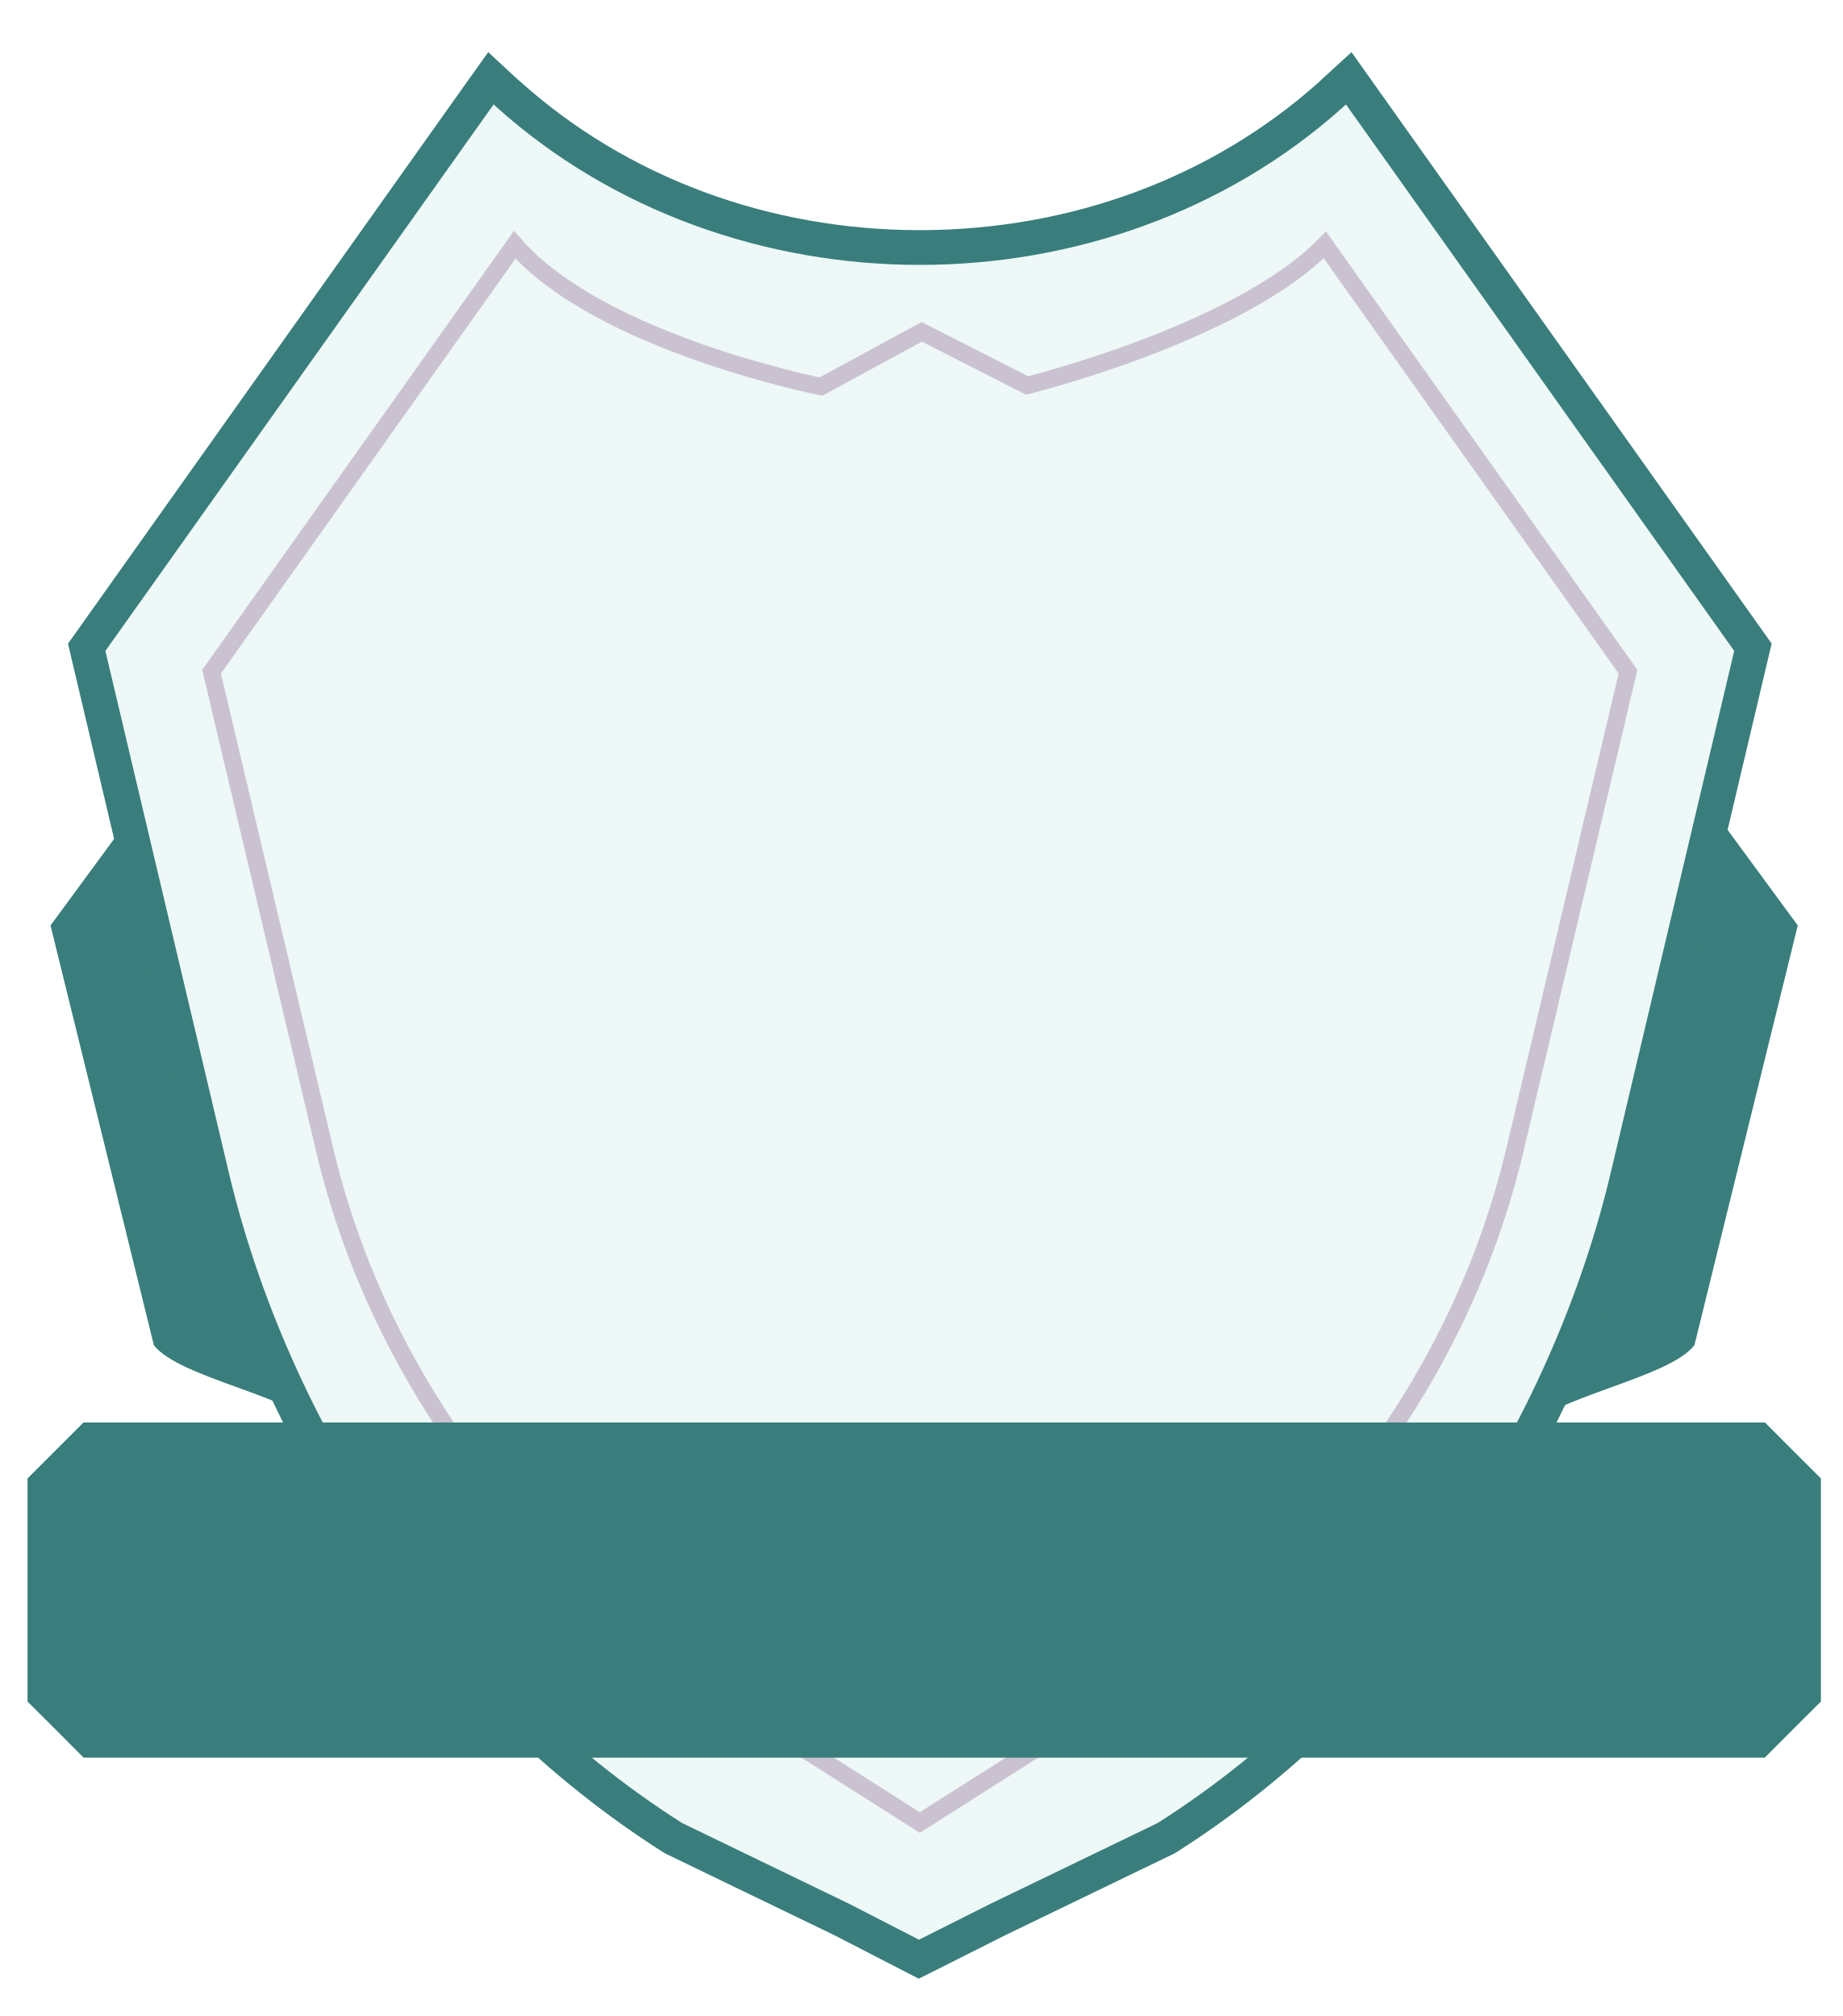
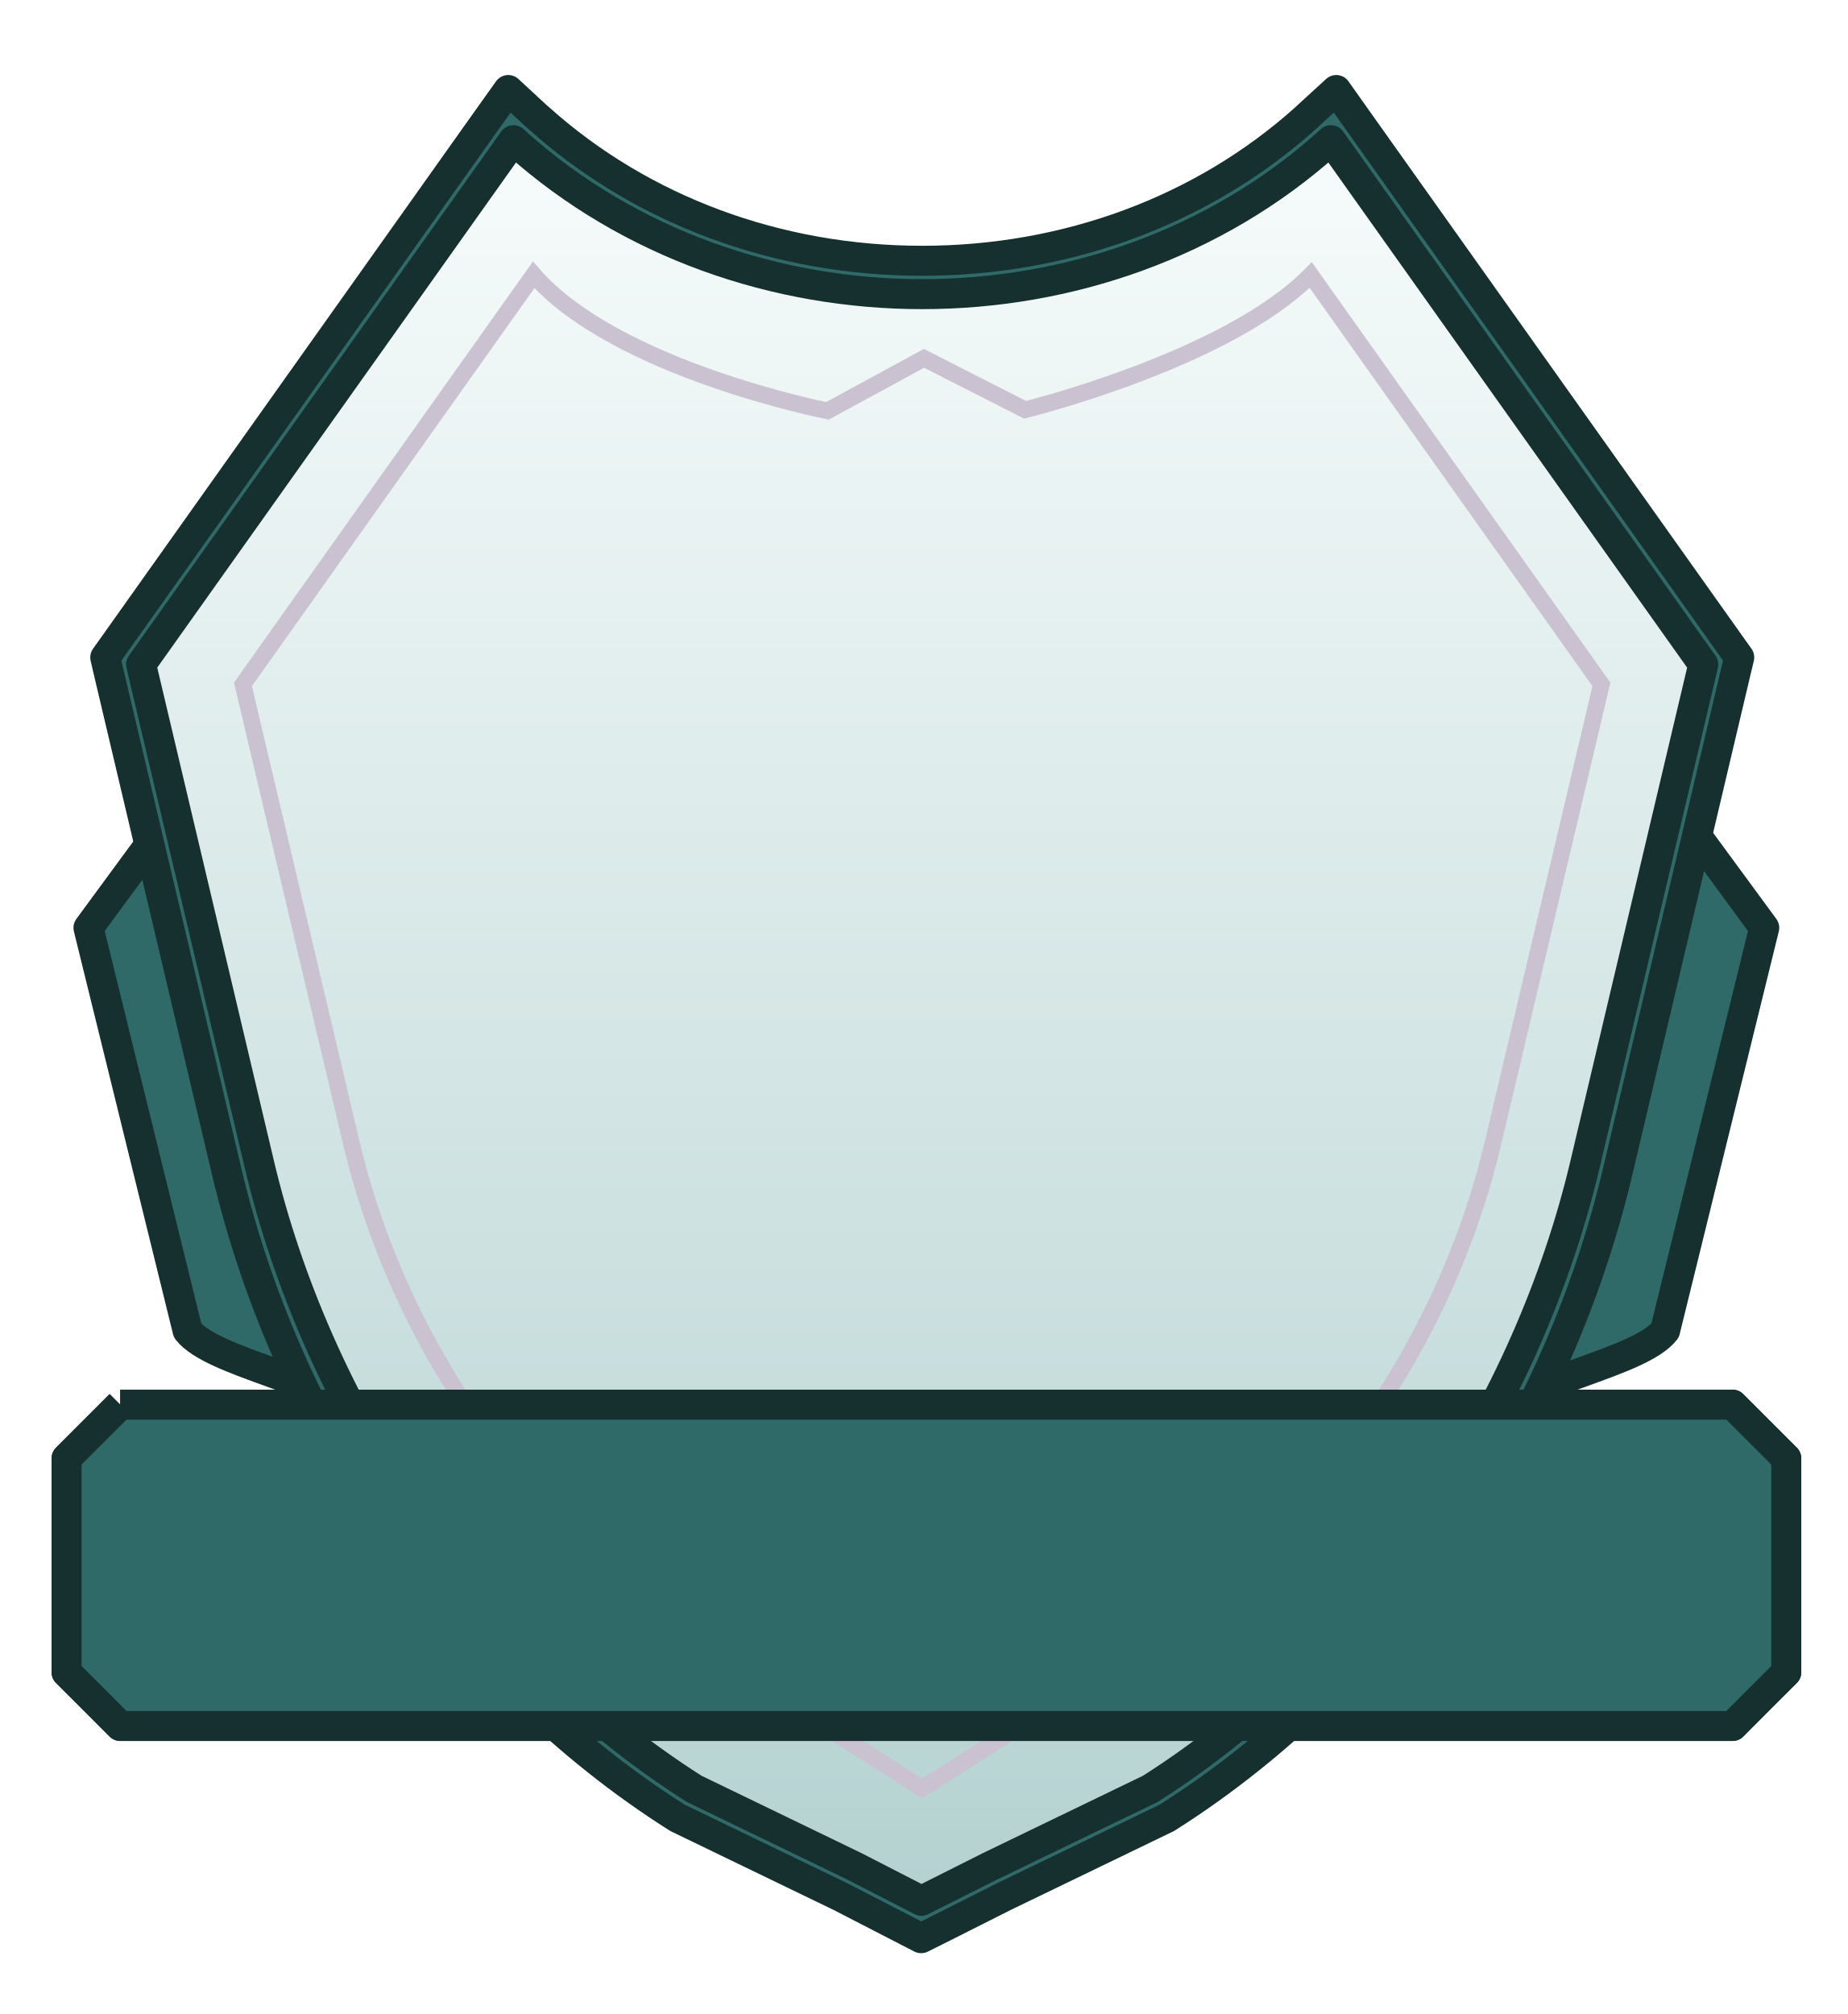
- <svg xmlns="http://www.w3.org/2000/svg" viewBox="79 76 53 58" width="53" height="58">
-   <path fill-rule="nonzero" fill="#397e7c" fill-opacity="1" d="M 87.289 93.457 L 123.879 93.457 C 124.617 94.41 125.031 94.945 125.773 95.898 L 130.711 102.625 L 127.738 114.703 C 126.996 115.656 123.633 116.191 122.895 117.145 L 88.27 117.145 C 87.531 116.191 84.168 115.656 83.426 114.703 L 80.453 102.625 L 85.395 95.898 C 86.133 94.945 86.547 94.41 87.289 93.457 " />
-   <path fill-rule="nonzero" fill="#edf8f7" fill-opacity="1" d="M 103.203 131.219 L 98.402 128.898 C 91.895 124.773 86.938 117.652 85.086 109.82 L 81.492 94.621 L 93.121 78.25 L 93.648 78.738 C 96.809 81.562 101.004 83.121 105.457 83.121 C 109.914 83.121 114.109 81.562 117.273 78.73 L 117.793 78.25 L 129.422 94.621 L 125.828 109.82 C 123.977 117.652 119.02 124.777 112.562 128.871 L 107.699 131.227 L 105.43 132.367 Z M 103.203 131.219 " />
-   <path fill-rule="nonzero" fill="#397e7c" fill-opacity="1" d="M 93.043 77.5 L 92.383 78.426 L 81.219 94.148 L 80.957 94.516 L 81.059 94.957 L 84.598 109.934 C 86.477 117.891 91.52 125.129 98.082 129.293 L 98.133 129.324 L 98.184 129.348 L 103 131.676 L 104.977 132.695 L 105.426 132.926 L 105.883 132.699 L 107.93 131.668 L 112.73 129.348 L 112.781 129.324 L 112.832 129.293 C 119.395 125.129 124.438 117.891 126.316 109.934 L 129.855 94.957 L 129.961 94.516 L 129.699 94.148 L 118.531 78.426 L 117.875 77.5 L 117.039 78.266 L 116.93 78.367 C 113.867 81.109 109.789 82.621 105.457 82.621 C 101.125 82.621 97.047 81.109 93.977 78.359 L 93.875 78.27 Z M 117.715 79.004 L 128.883 94.727 L 125.34 109.703 C 123.652 116.867 118.996 124.199 112.297 128.449 L 107.48 130.777 L 105.434 131.805 L 103.434 130.777 L 98.621 128.449 C 91.922 124.199 87.266 116.867 85.574 109.703 L 82.031 94.727 L 93.199 79.004 L 93.309 79.105 C 96.672 82.113 101.07 83.621 105.457 83.621 C 109.848 83.621 114.242 82.113 117.605 79.105 Z M 117.715 79.004 " />
+ <svg xmlns="http://www.w3.org/2000/svg" viewBox="77.8 74.8 55.4 60.4" width="55.4" height="60.4">
+   <defs>
+     <linearGradient id="gedf8f7" x1="0" y1="0" x2="0" y2="1">
+       <stop offset="0" stop-color="#f8fcfc" />
+       <stop offset="1" stop-color="#b3d1d0" />
+     </linearGradient>
+   </defs>
+   <path stroke="#16302f" stroke-width="0.9" stroke-linejoin="round" fill-rule="nonzero" fill="#306a68" fill-opacity="1" d="M 87.289 93.457 L 123.879 93.457 C 124.617 94.41 125.031 94.945 125.773 95.898 L 130.711 102.625 L 127.738 114.703 C 126.996 115.656 123.633 116.191 122.895 117.145 L 88.27 117.145 C 87.531 116.191 84.168 115.656 83.426 114.703 L 80.453 102.625 L 85.395 95.898 C 86.133 94.945 86.547 94.41 87.289 93.457 " />
+   <path stroke="#424545" stroke-width="0.9" stroke-linejoin="round" fill-rule="nonzero" fill="url(#gedf8f7)" fill-opacity="1" d="M 103.203 131.219 L 98.402 128.898 C 91.895 124.773 86.938 117.652 85.086 109.82 L 81.492 94.621 L 93.121 78.25 L 93.648 78.738 C 96.809 81.562 101.004 83.121 105.457 83.121 C 109.914 83.121 114.109 81.562 117.273 78.73 L 117.793 78.25 L 129.422 94.621 L 125.828 109.82 C 123.977 117.652 119.02 124.777 112.562 128.871 L 107.699 131.227 L 105.43 132.367 Z M 103.203 131.219 " />
+   <path stroke="#16302f" stroke-width="0.9" stroke-linejoin="round" fill-rule="nonzero" fill="#306a68" fill-opacity="1" d="M 93.043 77.5 L 92.383 78.426 L 81.219 94.148 L 80.957 94.516 L 81.059 94.957 L 84.598 109.934 C 86.477 117.891 91.52 125.129 98.082 129.293 L 98.133 129.324 L 98.184 129.348 L 103 131.676 L 104.977 132.695 L 105.426 132.926 L 105.883 132.699 L 107.93 131.668 L 112.73 129.348 L 112.781 129.324 L 112.832 129.293 C 119.395 125.129 124.438 117.891 126.316 109.934 L 129.855 94.957 L 129.961 94.516 L 129.699 94.148 L 118.531 78.426 L 117.875 77.5 L 117.039 78.266 L 116.93 78.367 C 113.867 81.109 109.789 82.621 105.457 82.621 C 101.125 82.621 97.047 81.109 93.977 78.359 L 93.875 78.27 Z M 117.715 79.004 L 128.883 94.727 L 125.34 109.703 C 123.652 116.867 118.996 124.199 112.297 128.449 L 107.48 130.777 L 105.434 131.805 L 103.434 130.777 L 98.621 128.449 C 91.922 124.199 87.266 116.867 85.574 109.703 L 82.031 94.727 L 93.199 79.004 L 93.309 79.105 C 96.672 82.113 101.07 83.621 105.457 83.621 C 109.848 83.621 114.242 82.113 117.605 79.105 Z M 117.715 79.004 " />
  <path fill="none" stroke-width="0.5" stroke-linecap="butt" stroke-linejoin="miter" stroke="#cbc2d1" stroke-opacity="1" stroke-miterlimit="10" d="M 0.002 0.001 C -6.088 3.864 -10.283 9.544 -11.807 16.001 L -15.053 29.732 L -6.334 42.013 C -3.873 39.181 2.478 37.935 2.478 37.935 L 5.373 39.509 L 8.404 37.966 C 8.404 37.966 14.478 39.462 16.97 42.009 L 25.689 29.732 L 22.443 16.005 C 20.92 9.544 16.728 3.864 10.638 0.001 L 5.318 -3.378 Z M 0.002 0.001 " transform="matrix(1, 0, 0, -1, 100.1389, 125.0558)" />
-   <path fill-rule="nonzero" fill="#397e7c" fill-opacity="1" d="M 81.406 116.926 L 129.762 116.926 C 130.387 117.555 130.742 117.906 131.371 118.535 L 131.371 124.953 C 130.742 125.578 130.387 125.934 129.762 126.562 L 81.406 126.562 C 80.777 125.934 80.426 125.578 79.797 124.953 L 79.797 118.535 C 80.426 117.906 80.777 117.555 81.406 116.926 " />
-   <path fill-rule="nonzero" fill="#397e7c" fill-opacity="1" d="M 81.406 116.926 L 129.762 116.926 C 130.387 117.555 130.742 117.906 131.371 118.535 L 131.371 124.953 C 130.742 125.578 130.387 125.934 129.762 126.562 L 81.406 126.562 C 80.777 125.934 80.426 125.578 79.797 124.953 L 79.797 118.535 C 80.426 117.906 80.777 117.555 81.406 116.926 " />
+   <path stroke="#16302f" stroke-width="0.9" stroke-linejoin="round" fill-rule="nonzero" fill="#306a68" fill-opacity="1" d="M 81.406 116.926 L 129.762 116.926 C 130.387 117.555 130.742 117.906 131.371 118.535 L 131.371 124.953 C 130.742 125.578 130.387 125.934 129.762 126.562 L 81.406 126.562 C 80.777 125.934 80.426 125.578 79.797 124.953 L 79.797 118.535 C 80.426 117.906 80.777 117.555 81.406 116.926 " />
+   <path stroke="#16302f" stroke-width="0.9" stroke-linejoin="round" fill-rule="nonzero" fill="#306a68" fill-opacity="1" d="M 81.406 116.926 L 129.762 116.926 C 130.387 117.555 130.742 117.906 131.371 118.535 L 131.371 124.953 C 130.742 125.578 130.387 125.934 129.762 126.562 L 81.406 126.562 C 80.777 125.934 80.426 125.578 79.797 124.953 L 79.797 118.535 C 80.426 117.906 80.777 117.555 81.406 116.926 " />
</svg>
